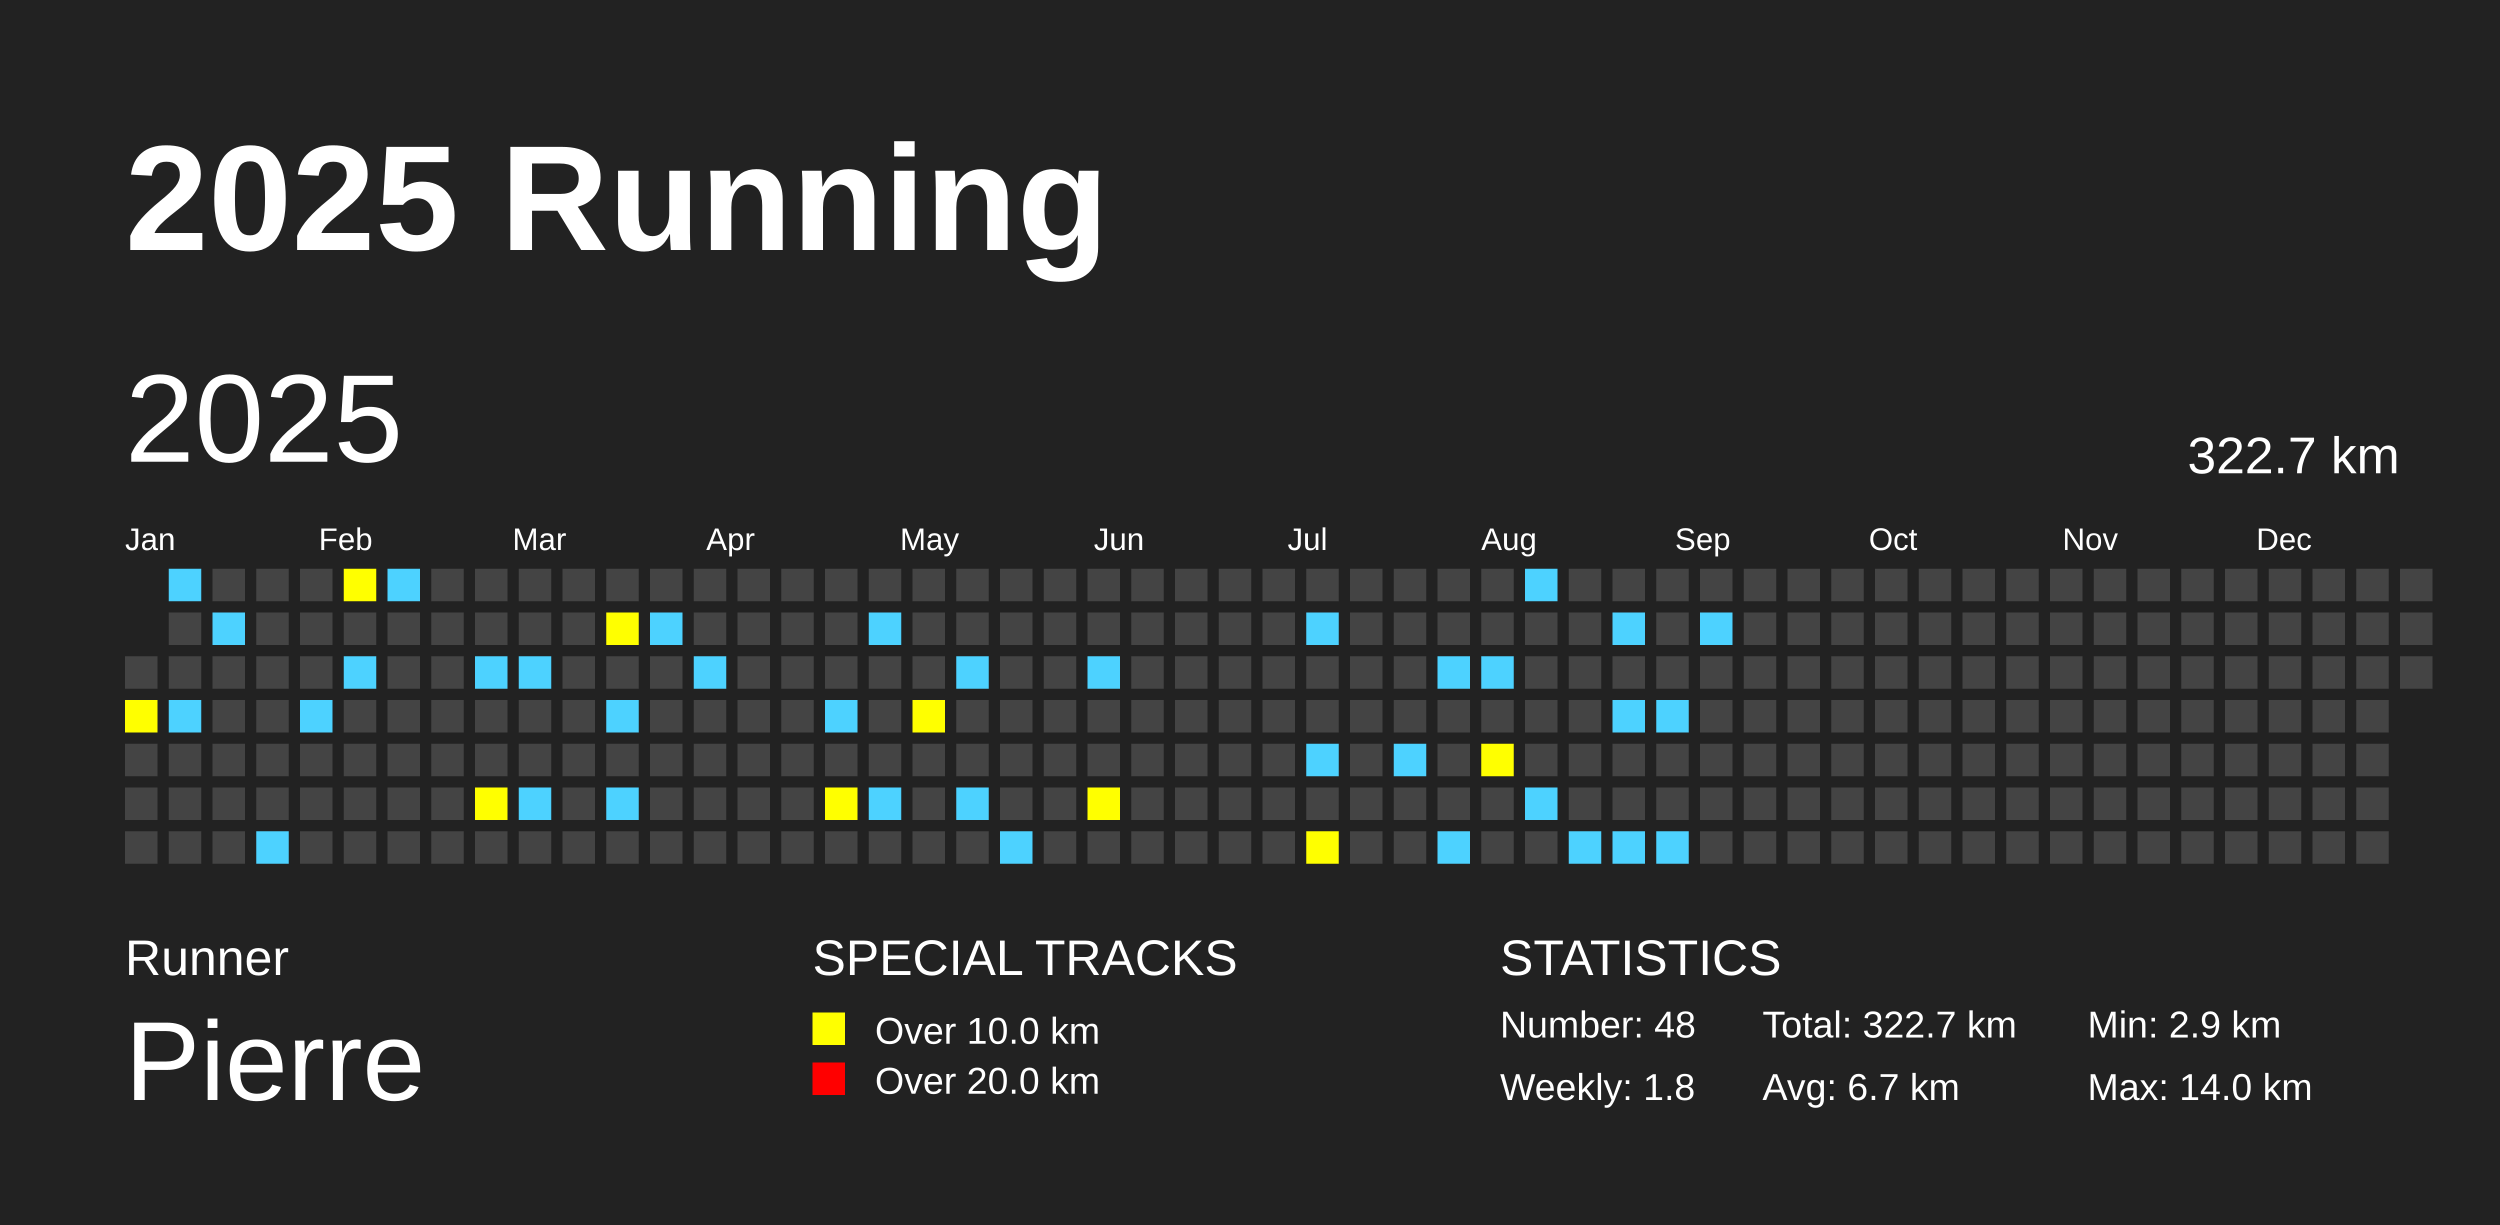
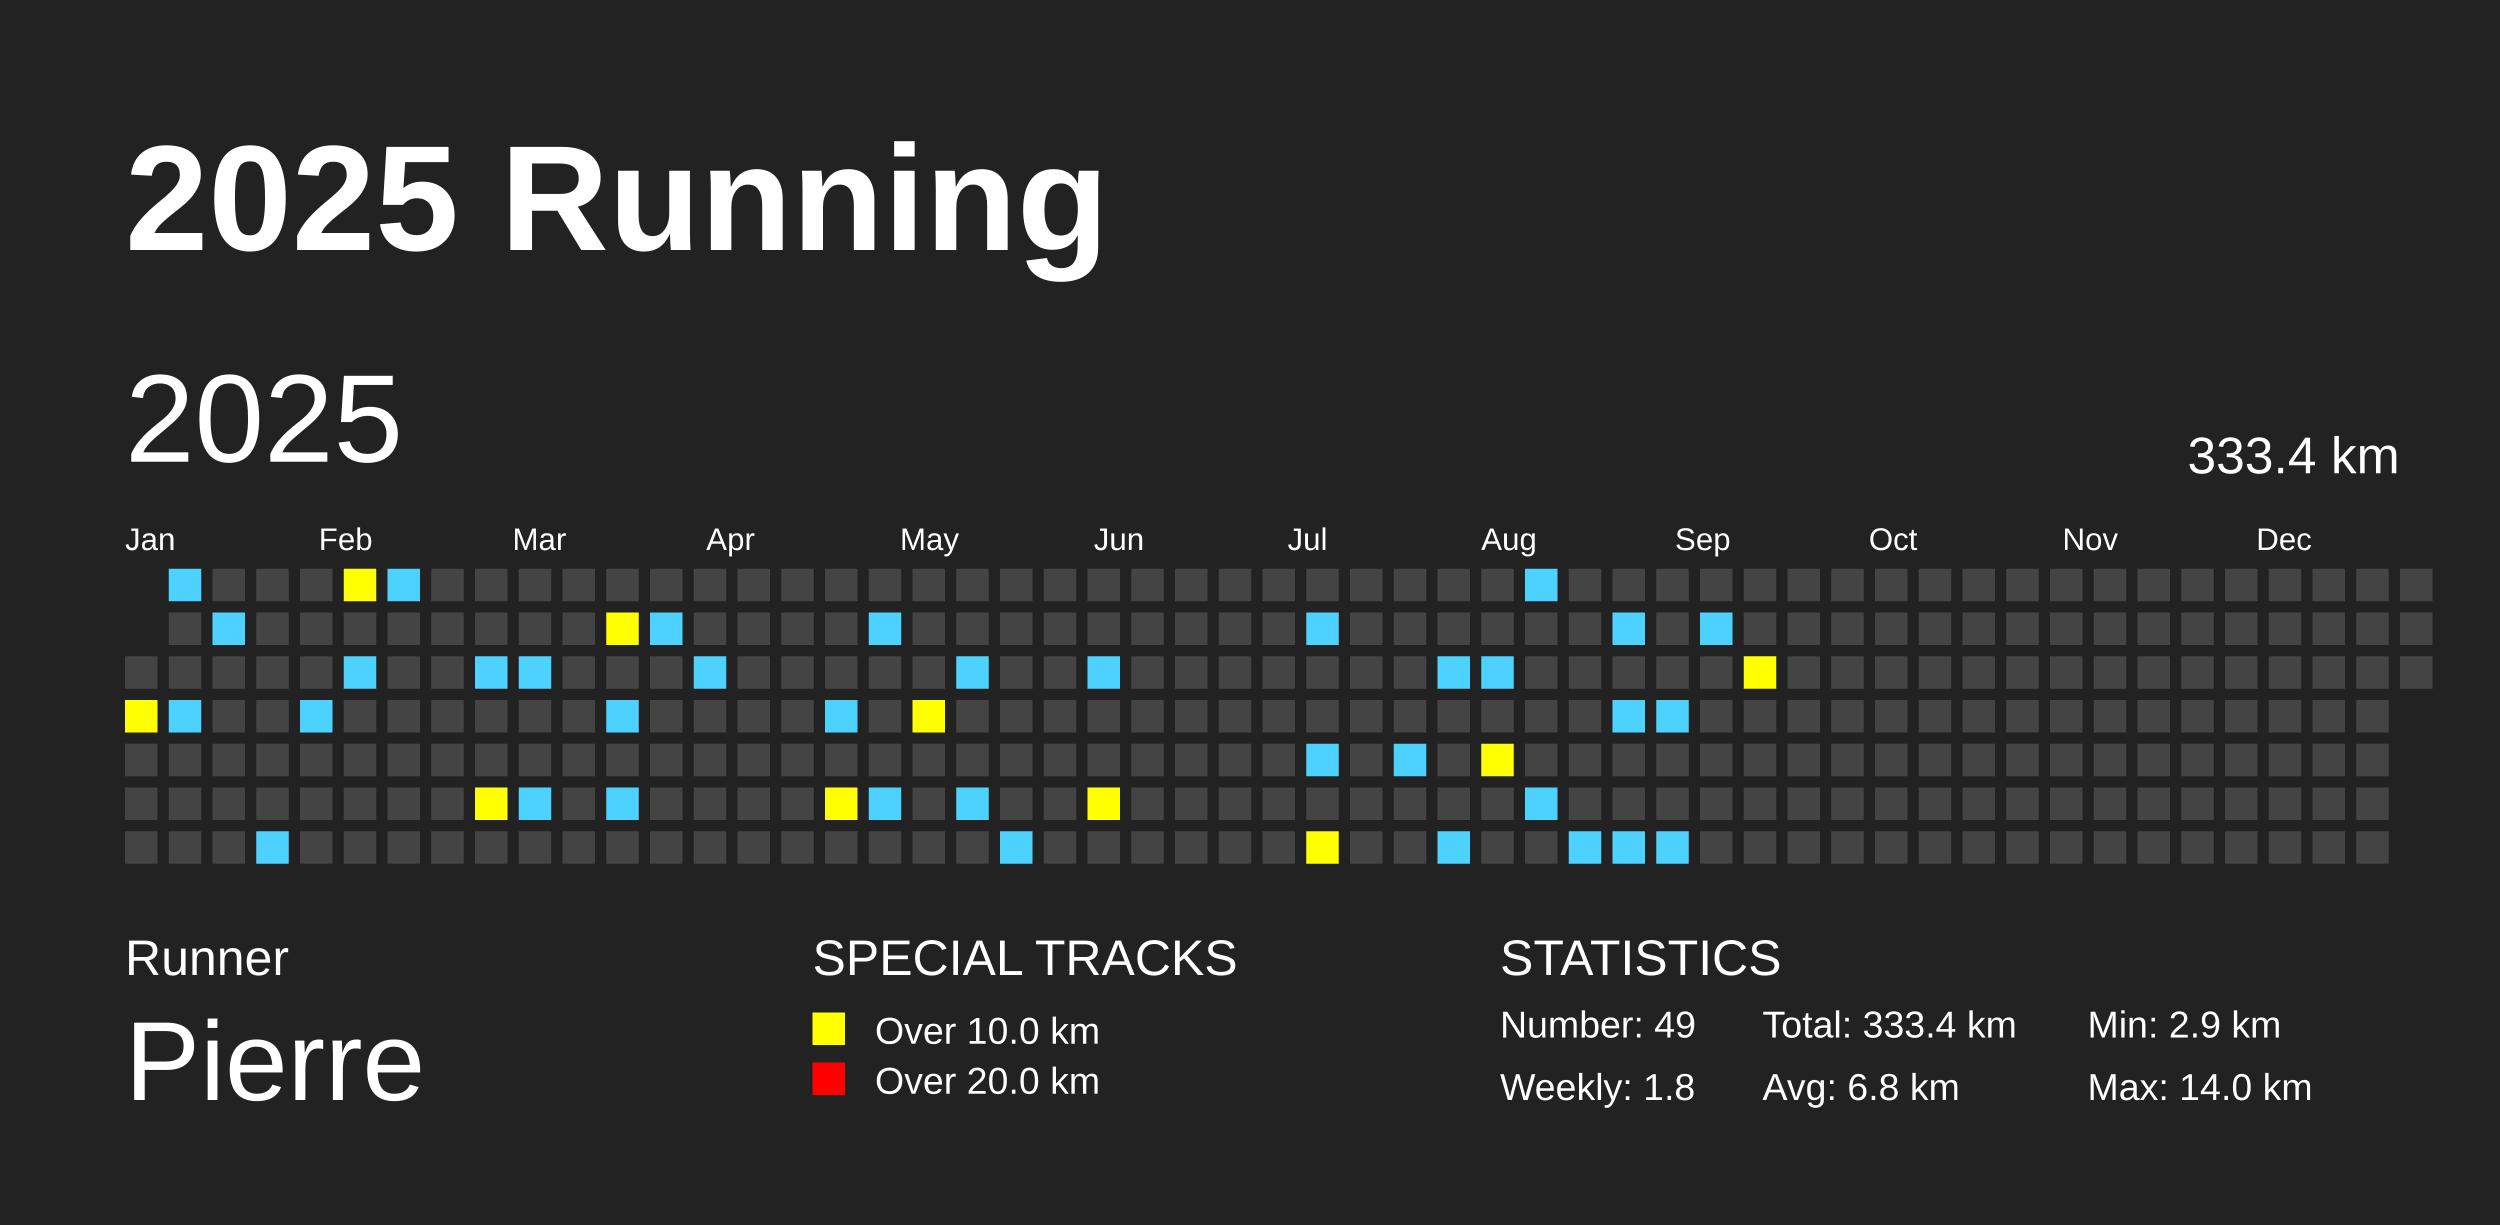
<svg xmlns="http://www.w3.org/2000/svg" baseProfile="full" height="98mm" version="1.1" viewBox="0,0,200,98" width="200mm">
  <defs />
  <rect fill="#222222" height="98" width="200" x="0" y="0" />
  <text fill="#FFFFFF" style="font-size:12px; font-family:Arial; font-weight:bold;" x="10" y="20">2025 Running</text>
  <text fill="#FFFFFF" style="font-size:4px; font-family:Arial" x="10" y="78">Runner</text>
  <text fill="#FFFFFF" style="font-size:9px; font-family:Arial" x="10" y="88">Pierre</text>
  <text fill="#FFFFFF" style="font-size:4px; font-family:Arial" x="65" y="78">SPECIAL TRACKS</text>
  <rect fill="yellow" height="2.6" width="2.6" x="65" y="81" />
  <text fill="#FFFFFF" style="font-size:3px; font-family:Arial" x="70" y="83.5">Over 10.0 km</text>
  <rect fill="red" height="2.6" width="2.6" x="65" y="85" />
  <text fill="#FFFFFF" style="font-size:3px; font-family:Arial" x="70" y="87.5">Over 20.0 km</text>
  <text fill="#FFFFFF" style="font-size:4px; font-family:Arial" x="120" y="78">STATISTICS</text>
-   <text fill="#FFFFFF" style="font-size:3px; font-family:Arial" x="120" y="83">Number: 48</text>
+   <text fill="#FFFFFF" style="font-size:3px; font-family:Arial" x="120" y="83">Number: 49</text>
  <text fill="#FFFFFF" style="font-size:3px; font-family:Arial" x="120" y="88">Weekly: 1.8</text>
-   <text fill="#FFFFFF" style="font-size:3px; font-family:Arial" x="141" y="83">Total: 322.7 km</text>
-   <text fill="#FFFFFF" style="font-size:3px; font-family:Arial" x="141" y="88">Avg: 6.7 km</text>
+   <text fill="#FFFFFF" style="font-size:3px; font-family:Arial" x="141" y="83">Total: 333.4 km</text>
+   <text fill="#FFFFFF" style="font-size:3px; font-family:Arial" x="141" y="88">Avg: 6.8 km</text>
  <text fill="#FFFFFF" style="font-size:3px; font-family:Arial" x="167" y="83">Min: 2.9 km</text>
  <text fill="#FFFFFF" style="font-size:3px; font-family:Arial" x="167" y="88">Max: 14.0 km</text>
  <text dominant-baseline="hanging" fill="#FFFFFF" style="font-size:10.0px; font-family:Arial;" x="10" y="30">2025</text>
-   <text dominant-baseline="hanging" fill="#FFFFFF" style="font-size:4.125px; font-family:Arial;" x="175" y="35">322.7 km</text>
+   <text dominant-baseline="hanging" fill="#FFFFFF" style="font-size:4.125px; font-family:Arial;" x="175" y="35">333.4 km</text>
  <text fill="#FFFFFF" style="font-size:2.5px; font-family:Arial" x="10.0" y="44">Jan</text>
  <text fill="#FFFFFF" style="font-size:2.5px; font-family:Arial" x="25.5" y="44">Feb</text>
  <text fill="#FFFFFF" style="font-size:2.5px; font-family:Arial" x="41.0" y="44">Mar</text>
  <text fill="#FFFFFF" style="font-size:2.5px; font-family:Arial" x="56.5" y="44">Apr</text>
  <text fill="#FFFFFF" style="font-size:2.5px; font-family:Arial" x="72.0" y="44">May</text>
  <text fill="#FFFFFF" style="font-size:2.5px; font-family:Arial" x="87.5" y="44">Jun</text>
  <text fill="#FFFFFF" style="font-size:2.5px; font-family:Arial" x="103.0" y="44">Jul</text>
  <text fill="#FFFFFF" style="font-size:2.5px; font-family:Arial" x="118.5" y="44">Aug</text>
  <text fill="#FFFFFF" style="font-size:2.5px; font-family:Arial" x="134.0" y="44">Sep</text>
  <text fill="#FFFFFF" style="font-size:2.5px; font-family:Arial" x="149.5" y="44">Oct</text>
  <text fill="#FFFFFF" style="font-size:2.5px; font-family:Arial" x="165.0" y="44">Nov</text>
  <text fill="#FFFFFF" style="font-size:2.5px; font-family:Arial" x="180.5" y="44">Dec</text>
  <rect fill="#444444" height="2.6" width="2.6" x="10.0" y="52.5" />
  <rect fill="yellow" height="2.6" width="2.6" x="10.0" y="56.0" />
  <rect fill="#444444" height="2.6" width="2.6" x="10.0" y="59.5" />
  <rect fill="#444444" height="2.6" width="2.6" x="10.0" y="63.0" />
  <rect fill="#444444" height="2.6" width="2.6" x="10.0" y="66.5" />
  <rect fill="#4DD2FF" height="2.6" width="2.6" x="13.5" y="45.5" />
  <rect fill="#444444" height="2.6" width="2.6" x="13.5" y="49.0" />
  <rect fill="#444444" height="2.6" width="2.6" x="13.5" y="52.5" />
  <rect fill="#4DD2FF" height="2.6" width="2.6" x="13.5" y="56.0" />
  <rect fill="#444444" height="2.6" width="2.6" x="13.5" y="59.5" />
  <rect fill="#444444" height="2.6" width="2.6" x="13.5" y="63.0" />
  <rect fill="#444444" height="2.6" width="2.6" x="13.5" y="66.5" />
  <rect fill="#444444" height="2.6" width="2.6" x="17.0" y="45.5" />
  <rect fill="#4DD2FF" height="2.6" width="2.6" x="17.0" y="49.0" />
  <rect fill="#444444" height="2.6" width="2.6" x="17.0" y="52.5" />
  <rect fill="#444444" height="2.6" width="2.6" x="17.0" y="56.0" />
  <rect fill="#444444" height="2.6" width="2.6" x="17.0" y="59.5" />
  <rect fill="#444444" height="2.6" width="2.6" x="17.0" y="63.0" />
  <rect fill="#444444" height="2.6" width="2.6" x="17.0" y="66.5" />
  <rect fill="#444444" height="2.6" width="2.6" x="20.5" y="45.5" />
  <rect fill="#444444" height="2.6" width="2.6" x="20.5" y="49.0" />
  <rect fill="#444444" height="2.6" width="2.6" x="20.5" y="52.5" />
  <rect fill="#444444" height="2.6" width="2.6" x="20.5" y="56.0" />
  <rect fill="#444444" height="2.6" width="2.6" x="20.5" y="59.5" />
  <rect fill="#444444" height="2.6" width="2.6" x="20.5" y="63.0" />
  <rect fill="#4DD2FF" height="2.6" width="2.6" x="20.5" y="66.5" />
  <rect fill="#444444" height="2.6" width="2.6" x="24.0" y="45.5" />
  <rect fill="#444444" height="2.6" width="2.6" x="24.0" y="49.0" />
  <rect fill="#444444" height="2.6" width="2.6" x="24.0" y="52.5" />
  <rect fill="#4DD2FF" height="2.6" width="2.6" x="24.0" y="56.0" />
  <rect fill="#444444" height="2.6" width="2.6" x="24.0" y="59.5" />
  <rect fill="#444444" height="2.6" width="2.6" x="24.0" y="63.0" />
  <rect fill="#444444" height="2.6" width="2.6" x="24.0" y="66.5" />
  <rect fill="yellow" height="2.6" width="2.6" x="27.5" y="45.5" />
  <rect fill="#444444" height="2.6" width="2.6" x="27.5" y="49.0" />
  <rect fill="#4DD2FF" height="2.6" width="2.6" x="27.5" y="52.5" />
  <rect fill="#444444" height="2.6" width="2.6" x="27.5" y="56.0" />
  <rect fill="#444444" height="2.6" width="2.6" x="27.5" y="59.5" />
  <rect fill="#444444" height="2.6" width="2.6" x="27.5" y="63.0" />
  <rect fill="#444444" height="2.6" width="2.6" x="27.5" y="66.5" />
  <rect fill="#4DD2FF" height="2.6" width="2.6" x="31.0" y="45.5" />
  <rect fill="#444444" height="2.6" width="2.6" x="31.0" y="49.0" />
  <rect fill="#444444" height="2.6" width="2.6" x="31.0" y="52.5" />
  <rect fill="#444444" height="2.6" width="2.6" x="31.0" y="56.0" />
  <rect fill="#444444" height="2.6" width="2.6" x="31.0" y="59.5" />
  <rect fill="#444444" height="2.6" width="2.6" x="31.0" y="63.0" />
  <rect fill="#444444" height="2.6" width="2.6" x="31.0" y="66.5" />
  <rect fill="#444444" height="2.6" width="2.6" x="34.5" y="45.5" />
  <rect fill="#444444" height="2.6" width="2.6" x="34.5" y="49.0" />
  <rect fill="#444444" height="2.6" width="2.6" x="34.5" y="52.5" />
  <rect fill="#444444" height="2.6" width="2.6" x="34.5" y="56.0" />
  <rect fill="#444444" height="2.6" width="2.6" x="34.5" y="59.5" />
  <rect fill="#444444" height="2.6" width="2.6" x="34.5" y="63.0" />
  <rect fill="#444444" height="2.6" width="2.6" x="34.5" y="66.5" />
  <rect fill="#444444" height="2.6" width="2.6" x="38.0" y="45.5" />
  <rect fill="#444444" height="2.6" width="2.6" x="38.0" y="49.0" />
  <rect fill="#4DD2FF" height="2.6" width="2.6" x="38.0" y="52.5" />
  <rect fill="#444444" height="2.6" width="2.6" x="38.0" y="56.0" />
  <rect fill="#444444" height="2.6" width="2.6" x="38.0" y="59.5" />
  <rect fill="yellow" height="2.6" width="2.6" x="38.0" y="63.0" />
  <rect fill="#444444" height="2.6" width="2.6" x="38.0" y="66.5" />
  <rect fill="#444444" height="2.6" width="2.6" x="41.5" y="45.5" />
  <rect fill="#444444" height="2.6" width="2.6" x="41.5" y="49.0" />
  <rect fill="#4DD2FF" height="2.6" width="2.6" x="41.5" y="52.5" />
  <rect fill="#444444" height="2.6" width="2.6" x="41.5" y="56.0" />
  <rect fill="#444444" height="2.6" width="2.6" x="41.5" y="59.5" />
  <rect fill="#4DD2FF" height="2.6" width="2.6" x="41.5" y="63.0" />
  <rect fill="#444444" height="2.6" width="2.6" x="41.5" y="66.5" />
  <rect fill="#444444" height="2.6" width="2.6" x="45.0" y="45.5" />
  <rect fill="#444444" height="2.6" width="2.6" x="45.0" y="49.0" />
  <rect fill="#444444" height="2.6" width="2.6" x="45.0" y="52.5" />
  <rect fill="#444444" height="2.6" width="2.6" x="45.0" y="56.0" />
  <rect fill="#444444" height="2.6" width="2.6" x="45.0" y="59.5" />
  <rect fill="#444444" height="2.6" width="2.6" x="45.0" y="63.0" />
  <rect fill="#444444" height="2.6" width="2.6" x="45.0" y="66.5" />
  <rect fill="#444444" height="2.6" width="2.6" x="48.5" y="45.5" />
  <rect fill="yellow" height="2.6" width="2.6" x="48.5" y="49.0" />
  <rect fill="#444444" height="2.6" width="2.6" x="48.5" y="52.5" />
  <rect fill="#4DD2FF" height="2.6" width="2.6" x="48.5" y="56.0" />
  <rect fill="#444444" height="2.6" width="2.6" x="48.5" y="59.5" />
  <rect fill="#4DD2FF" height="2.6" width="2.6" x="48.5" y="63.0" />
  <rect fill="#444444" height="2.6" width="2.6" x="48.5" y="66.5" />
  <rect fill="#444444" height="2.6" width="2.6" x="52.0" y="45.5" />
  <rect fill="#4DD2FF" height="2.6" width="2.6" x="52.0" y="49.0" />
  <rect fill="#444444" height="2.6" width="2.6" x="52.0" y="52.5" />
  <rect fill="#444444" height="2.6" width="2.6" x="52.0" y="56.0" />
  <rect fill="#444444" height="2.6" width="2.6" x="52.0" y="59.5" />
  <rect fill="#444444" height="2.6" width="2.6" x="52.0" y="63.0" />
  <rect fill="#444444" height="2.6" width="2.6" x="52.0" y="66.5" />
  <rect fill="#444444" height="2.6" width="2.6" x="55.5" y="45.5" />
  <rect fill="#444444" height="2.6" width="2.6" x="55.5" y="49.0" />
  <rect fill="#4DD2FF" height="2.6" width="2.6" x="55.5" y="52.5" />
  <rect fill="#444444" height="2.6" width="2.6" x="55.5" y="56.0" />
  <rect fill="#444444" height="2.6" width="2.6" x="55.5" y="59.5" />
  <rect fill="#444444" height="2.6" width="2.6" x="55.5" y="63.0" />
  <rect fill="#444444" height="2.6" width="2.6" x="55.5" y="66.5" />
  <rect fill="#444444" height="2.6" width="2.6" x="59.0" y="45.5" />
  <rect fill="#444444" height="2.6" width="2.6" x="59.0" y="49.0" />
  <rect fill="#444444" height="2.6" width="2.6" x="59.0" y="52.5" />
  <rect fill="#444444" height="2.6" width="2.6" x="59.0" y="56.0" />
  <rect fill="#444444" height="2.6" width="2.6" x="59.0" y="59.5" />
  <rect fill="#444444" height="2.6" width="2.6" x="59.0" y="63.0" />
  <rect fill="#444444" height="2.6" width="2.6" x="59.0" y="66.5" />
  <rect fill="#444444" height="2.6" width="2.6" x="62.5" y="45.5" />
  <rect fill="#444444" height="2.6" width="2.6" x="62.5" y="49.0" />
  <rect fill="#444444" height="2.6" width="2.6" x="62.5" y="52.5" />
  <rect fill="#444444" height="2.6" width="2.6" x="62.5" y="56.0" />
  <rect fill="#444444" height="2.6" width="2.6" x="62.5" y="59.5" />
  <rect fill="#444444" height="2.6" width="2.6" x="62.5" y="63.0" />
  <rect fill="#444444" height="2.6" width="2.6" x="62.5" y="66.5" />
  <rect fill="#444444" height="2.6" width="2.6" x="66.0" y="45.5" />
  <rect fill="#444444" height="2.6" width="2.6" x="66.0" y="49.0" />
  <rect fill="#444444" height="2.6" width="2.6" x="66.0" y="52.5" />
  <rect fill="#4DD2FF" height="2.6" width="2.6" x="66.0" y="56.0" />
  <rect fill="#444444" height="2.6" width="2.6" x="66.0" y="59.5" />
  <rect fill="yellow" height="2.6" width="2.6" x="66.0" y="63.0" />
  <rect fill="#444444" height="2.6" width="2.6" x="66.0" y="66.5" />
  <rect fill="#444444" height="2.6" width="2.6" x="69.5" y="45.5" />
  <rect fill="#4DD2FF" height="2.6" width="2.6" x="69.5" y="49.0" />
  <rect fill="#444444" height="2.6" width="2.6" x="69.5" y="52.5" />
  <rect fill="#444444" height="2.6" width="2.6" x="69.5" y="56.0" />
  <rect fill="#444444" height="2.6" width="2.6" x="69.5" y="59.5" />
  <rect fill="#4DD2FF" height="2.6" width="2.6" x="69.5" y="63.0" />
  <rect fill="#444444" height="2.6" width="2.6" x="69.5" y="66.5" />
  <rect fill="#444444" height="2.6" width="2.6" x="73.0" y="45.5" />
  <rect fill="#444444" height="2.6" width="2.6" x="73.0" y="49.0" />
  <rect fill="#444444" height="2.6" width="2.6" x="73.0" y="52.5" />
  <rect fill="yellow" height="2.6" width="2.6" x="73.0" y="56.0" />
  <rect fill="#444444" height="2.6" width="2.6" x="73.0" y="59.5" />
  <rect fill="#444444" height="2.6" width="2.6" x="73.0" y="63.0" />
  <rect fill="#444444" height="2.6" width="2.6" x="73.0" y="66.5" />
  <rect fill="#444444" height="2.6" width="2.6" x="76.5" y="45.5" />
  <rect fill="#444444" height="2.6" width="2.6" x="76.5" y="49.0" />
  <rect fill="#4DD2FF" height="2.6" width="2.6" x="76.5" y="52.5" />
  <rect fill="#444444" height="2.6" width="2.6" x="76.5" y="56.0" />
  <rect fill="#444444" height="2.6" width="2.6" x="76.5" y="59.5" />
  <rect fill="#4DD2FF" height="2.6" width="2.6" x="76.5" y="63.0" />
  <rect fill="#444444" height="2.6" width="2.6" x="76.5" y="66.5" />
  <rect fill="#444444" height="2.6" width="2.6" x="80.0" y="45.5" />
  <rect fill="#444444" height="2.6" width="2.6" x="80.0" y="49.0" />
  <rect fill="#444444" height="2.6" width="2.6" x="80.0" y="52.5" />
  <rect fill="#444444" height="2.6" width="2.6" x="80.0" y="56.0" />
  <rect fill="#444444" height="2.6" width="2.6" x="80.0" y="59.5" />
  <rect fill="#444444" height="2.6" width="2.6" x="80.0" y="63.0" />
  <rect fill="#4DD2FF" height="2.6" width="2.6" x="80.0" y="66.5" />
  <rect fill="#444444" height="2.6" width="2.6" x="83.5" y="45.5" />
  <rect fill="#444444" height="2.6" width="2.6" x="83.5" y="49.0" />
  <rect fill="#444444" height="2.6" width="2.6" x="83.5" y="52.5" />
  <rect fill="#444444" height="2.6" width="2.6" x="83.5" y="56.0" />
  <rect fill="#444444" height="2.6" width="2.6" x="83.5" y="59.5" />
  <rect fill="#444444" height="2.6" width="2.6" x="83.5" y="63.0" />
  <rect fill="#444444" height="2.6" width="2.6" x="83.5" y="66.5" />
  <rect fill="#444444" height="2.6" width="2.6" x="87.0" y="45.5" />
  <rect fill="#444444" height="2.6" width="2.6" x="87.0" y="49.0" />
  <rect fill="#4DD2FF" height="2.6" width="2.6" x="87.0" y="52.5" />
  <rect fill="#444444" height="2.6" width="2.6" x="87.0" y="56.0" />
  <rect fill="#444444" height="2.6" width="2.6" x="87.0" y="59.5" />
  <rect fill="yellow" height="2.6" width="2.6" x="87.0" y="63.0" />
  <rect fill="#444444" height="2.6" width="2.6" x="87.0" y="66.5" />
  <rect fill="#444444" height="2.6" width="2.6" x="90.5" y="45.5" />
  <rect fill="#444444" height="2.6" width="2.6" x="90.5" y="49.0" />
  <rect fill="#444444" height="2.6" width="2.6" x="90.5" y="52.5" />
  <rect fill="#444444" height="2.6" width="2.6" x="90.5" y="56.0" />
  <rect fill="#444444" height="2.6" width="2.6" x="90.5" y="59.5" />
  <rect fill="#444444" height="2.6" width="2.6" x="90.5" y="63.0" />
  <rect fill="#444444" height="2.6" width="2.6" x="90.5" y="66.5" />
  <rect fill="#444444" height="2.6" width="2.6" x="94.0" y="45.5" />
  <rect fill="#444444" height="2.6" width="2.6" x="94.0" y="49.0" />
  <rect fill="#444444" height="2.6" width="2.6" x="94.0" y="52.5" />
  <rect fill="#444444" height="2.6" width="2.6" x="94.0" y="56.0" />
  <rect fill="#444444" height="2.6" width="2.6" x="94.0" y="59.5" />
  <rect fill="#444444" height="2.6" width="2.6" x="94.0" y="63.0" />
  <rect fill="#444444" height="2.6" width="2.6" x="94.0" y="66.5" />
  <rect fill="#444444" height="2.6" width="2.6" x="97.5" y="45.5" />
  <rect fill="#444444" height="2.6" width="2.6" x="97.5" y="49.0" />
  <rect fill="#444444" height="2.6" width="2.6" x="97.5" y="52.5" />
  <rect fill="#444444" height="2.6" width="2.6" x="97.5" y="56.0" />
  <rect fill="#444444" height="2.6" width="2.6" x="97.5" y="59.5" />
  <rect fill="#444444" height="2.6" width="2.6" x="97.5" y="63.0" />
  <rect fill="#444444" height="2.6" width="2.6" x="97.5" y="66.5" />
  <rect fill="#444444" height="2.6" width="2.6" x="101.0" y="45.5" />
  <rect fill="#444444" height="2.6" width="2.6" x="101.0" y="49.0" />
  <rect fill="#444444" height="2.6" width="2.6" x="101.0" y="52.5" />
  <rect fill="#444444" height="2.6" width="2.6" x="101.0" y="56.0" />
  <rect fill="#444444" height="2.6" width="2.6" x="101.0" y="59.5" />
  <rect fill="#444444" height="2.6" width="2.6" x="101.0" y="63.0" />
  <rect fill="#444444" height="2.6" width="2.6" x="101.0" y="66.5" />
  <rect fill="#444444" height="2.6" width="2.6" x="104.5" y="45.5" />
  <rect fill="#4DD2FF" height="2.6" width="2.6" x="104.5" y="49.0" />
  <rect fill="#444444" height="2.6" width="2.6" x="104.5" y="52.5" />
  <rect fill="#444444" height="2.6" width="2.6" x="104.5" y="56.0" />
  <rect fill="#4DD2FF" height="2.6" width="2.6" x="104.5" y="59.5" />
  <rect fill="#444444" height="2.6" width="2.6" x="104.5" y="63.0" />
  <rect fill="yellow" height="2.6" width="2.6" x="104.5" y="66.5" />
  <rect fill="#444444" height="2.6" width="2.6" x="108.0" y="45.5" />
  <rect fill="#444444" height="2.6" width="2.6" x="108.0" y="49.0" />
  <rect fill="#444444" height="2.6" width="2.6" x="108.0" y="52.5" />
  <rect fill="#444444" height="2.6" width="2.6" x="108.0" y="56.0" />
  <rect fill="#444444" height="2.6" width="2.6" x="108.0" y="59.5" />
  <rect fill="#444444" height="2.6" width="2.6" x="108.0" y="63.0" />
  <rect fill="#444444" height="2.6" width="2.6" x="108.0" y="66.5" />
  <rect fill="#444444" height="2.6" width="2.6" x="111.5" y="45.5" />
  <rect fill="#444444" height="2.6" width="2.6" x="111.5" y="49.0" />
  <rect fill="#444444" height="2.6" width="2.6" x="111.5" y="52.5" />
  <rect fill="#444444" height="2.6" width="2.6" x="111.5" y="56.0" />
  <rect fill="#4DD2FF" height="2.6" width="2.6" x="111.5" y="59.5" />
  <rect fill="#444444" height="2.6" width="2.6" x="111.5" y="63.0" />
  <rect fill="#444444" height="2.6" width="2.6" x="111.5" y="66.5" />
  <rect fill="#444444" height="2.6" width="2.6" x="115.0" y="45.5" />
  <rect fill="#444444" height="2.6" width="2.6" x="115.0" y="49.0" />
  <rect fill="#4DD2FF" height="2.6" width="2.6" x="115.0" y="52.5" />
  <rect fill="#444444" height="2.6" width="2.6" x="115.0" y="56.0" />
  <rect fill="#444444" height="2.6" width="2.6" x="115.0" y="59.5" />
  <rect fill="#444444" height="2.6" width="2.6" x="115.0" y="63.0" />
  <rect fill="#4DD2FF" height="2.6" width="2.6" x="115.0" y="66.5" />
  <rect fill="#444444" height="2.6" width="2.6" x="118.5" y="45.5" />
  <rect fill="#444444" height="2.6" width="2.6" x="118.5" y="49.0" />
  <rect fill="#4DD2FF" height="2.6" width="2.6" x="118.5" y="52.5" />
  <rect fill="#444444" height="2.6" width="2.6" x="118.5" y="56.0" />
  <rect fill="yellow" height="2.6" width="2.6" x="118.5" y="59.5" />
  <rect fill="#444444" height="2.6" width="2.6" x="118.5" y="63.0" />
  <rect fill="#444444" height="2.6" width="2.6" x="118.5" y="66.5" />
  <rect fill="#4DD2FF" height="2.6" width="2.6" x="122.0" y="45.5" />
  <rect fill="#444444" height="2.6" width="2.6" x="122.0" y="49.0" />
  <rect fill="#444444" height="2.6" width="2.6" x="122.0" y="52.5" />
  <rect fill="#444444" height="2.6" width="2.6" x="122.0" y="56.0" />
  <rect fill="#444444" height="2.6" width="2.6" x="122.0" y="59.5" />
  <rect fill="#4DD2FF" height="2.6" width="2.6" x="122.0" y="63.0" />
  <rect fill="#444444" height="2.6" width="2.6" x="122.0" y="66.5" />
  <rect fill="#444444" height="2.6" width="2.6" x="125.5" y="45.5" />
  <rect fill="#444444" height="2.6" width="2.6" x="125.5" y="49.0" />
  <rect fill="#444444" height="2.6" width="2.6" x="125.5" y="52.5" />
  <rect fill="#444444" height="2.6" width="2.6" x="125.5" y="56.0" />
  <rect fill="#444444" height="2.6" width="2.6" x="125.5" y="59.5" />
  <rect fill="#444444" height="2.6" width="2.6" x="125.5" y="63.0" />
  <rect fill="#4DD2FF" height="2.6" width="2.6" x="125.5" y="66.5" />
  <rect fill="#444444" height="2.6" width="2.6" x="129.0" y="45.5" />
  <rect fill="#4DD2FF" height="2.6" width="2.6" x="129.0" y="49.0" />
  <rect fill="#444444" height="2.6" width="2.6" x="129.0" y="52.5" />
  <rect fill="#4DD2FF" height="2.6" width="2.6" x="129.0" y="56.0" />
  <rect fill="#444444" height="2.6" width="2.6" x="129.0" y="59.5" />
  <rect fill="#444444" height="2.6" width="2.6" x="129.0" y="63.0" />
  <rect fill="#4DD2FF" height="2.6" width="2.6" x="129.0" y="66.5" />
  <rect fill="#444444" height="2.6" width="2.6" x="132.5" y="45.5" />
  <rect fill="#444444" height="2.6" width="2.6" x="132.5" y="49.0" />
  <rect fill="#444444" height="2.6" width="2.6" x="132.5" y="52.5" />
  <rect fill="#4DD2FF" height="2.6" width="2.6" x="132.5" y="56.0" />
  <rect fill="#444444" height="2.6" width="2.6" x="132.5" y="59.5" />
  <rect fill="#444444" height="2.6" width="2.6" x="132.5" y="63.0" />
  <rect fill="#4DD2FF" height="2.6" width="2.6" x="132.5" y="66.5" />
  <rect fill="#444444" height="2.6" width="2.6" x="136.0" y="45.5" />
  <rect fill="#4DD2FF" height="2.6" width="2.6" x="136.0" y="49.0" />
  <rect fill="#444444" height="2.6" width="2.6" x="136.0" y="52.5" />
  <rect fill="#444444" height="2.6" width="2.6" x="136.0" y="56.0" />
  <rect fill="#444444" height="2.6" width="2.6" x="136.0" y="59.5" />
  <rect fill="#444444" height="2.6" width="2.6" x="136.0" y="63.0" />
  <rect fill="#444444" height="2.6" width="2.6" x="136.0" y="66.5" />
  <rect fill="#444444" height="2.6" width="2.6" x="139.5" y="45.5" />
  <rect fill="#444444" height="2.6" width="2.6" x="139.5" y="49.0" />
-   <rect fill="#444444" height="2.6" width="2.6" x="139.5" y="52.5" />
+   <rect fill="yellow" height="2.6" width="2.6" x="139.5" y="52.5" />
  <rect fill="#444444" height="2.6" width="2.6" x="139.5" y="56.0" />
  <rect fill="#444444" height="2.6" width="2.6" x="139.5" y="59.5" />
  <rect fill="#444444" height="2.6" width="2.6" x="139.5" y="63.0" />
  <rect fill="#444444" height="2.6" width="2.6" x="139.5" y="66.5" />
  <rect fill="#444444" height="2.6" width="2.6" x="143.0" y="45.5" />
  <rect fill="#444444" height="2.6" width="2.6" x="143.0" y="49.0" />
  <rect fill="#444444" height="2.6" width="2.6" x="143.0" y="52.5" />
  <rect fill="#444444" height="2.6" width="2.6" x="143.0" y="56.0" />
  <rect fill="#444444" height="2.6" width="2.6" x="143.0" y="59.5" />
  <rect fill="#444444" height="2.6" width="2.6" x="143.0" y="63.0" />
  <rect fill="#444444" height="2.6" width="2.6" x="143.0" y="66.5" />
  <rect fill="#444444" height="2.6" width="2.6" x="146.5" y="45.5" />
  <rect fill="#444444" height="2.6" width="2.6" x="146.5" y="49.0" />
  <rect fill="#444444" height="2.6" width="2.6" x="146.5" y="52.5" />
  <rect fill="#444444" height="2.6" width="2.6" x="146.5" y="56.0" />
  <rect fill="#444444" height="2.6" width="2.6" x="146.5" y="59.5" />
  <rect fill="#444444" height="2.6" width="2.6" x="146.5" y="63.0" />
  <rect fill="#444444" height="2.6" width="2.6" x="146.5" y="66.5" />
  <rect fill="#444444" height="2.6" width="2.6" x="150.0" y="45.5" />
  <rect fill="#444444" height="2.6" width="2.6" x="150.0" y="49.0" />
  <rect fill="#444444" height="2.6" width="2.6" x="150.0" y="52.5" />
  <rect fill="#444444" height="2.6" width="2.6" x="150.0" y="56.0" />
  <rect fill="#444444" height="2.6" width="2.6" x="150.0" y="59.5" />
  <rect fill="#444444" height="2.6" width="2.6" x="150.0" y="63.0" />
  <rect fill="#444444" height="2.6" width="2.6" x="150.0" y="66.5" />
  <rect fill="#444444" height="2.6" width="2.6" x="153.5" y="45.5" />
  <rect fill="#444444" height="2.6" width="2.6" x="153.5" y="49.0" />
  <rect fill="#444444" height="2.6" width="2.6" x="153.5" y="52.5" />
  <rect fill="#444444" height="2.6" width="2.6" x="153.5" y="56.0" />
  <rect fill="#444444" height="2.6" width="2.6" x="153.5" y="59.5" />
  <rect fill="#444444" height="2.6" width="2.6" x="153.5" y="63.0" />
  <rect fill="#444444" height="2.6" width="2.6" x="153.5" y="66.5" />
  <rect fill="#444444" height="2.6" width="2.6" x="157.0" y="45.5" />
  <rect fill="#444444" height="2.6" width="2.6" x="157.0" y="49.0" />
  <rect fill="#444444" height="2.6" width="2.6" x="157.0" y="52.5" />
  <rect fill="#444444" height="2.6" width="2.6" x="157.0" y="56.0" />
  <rect fill="#444444" height="2.6" width="2.6" x="157.0" y="59.5" />
  <rect fill="#444444" height="2.6" width="2.6" x="157.0" y="63.0" />
  <rect fill="#444444" height="2.6" width="2.6" x="157.0" y="66.5" />
  <rect fill="#444444" height="2.6" width="2.6" x="160.5" y="45.5" />
  <rect fill="#444444" height="2.6" width="2.6" x="160.5" y="49.0" />
  <rect fill="#444444" height="2.6" width="2.6" x="160.5" y="52.5" />
  <rect fill="#444444" height="2.6" width="2.6" x="160.5" y="56.0" />
  <rect fill="#444444" height="2.6" width="2.6" x="160.5" y="59.5" />
  <rect fill="#444444" height="2.6" width="2.6" x="160.5" y="63.0" />
  <rect fill="#444444" height="2.6" width="2.6" x="160.5" y="66.5" />
  <rect fill="#444444" height="2.6" width="2.6" x="164.0" y="45.5" />
  <rect fill="#444444" height="2.6" width="2.6" x="164.0" y="49.0" />
  <rect fill="#444444" height="2.6" width="2.6" x="164.0" y="52.5" />
  <rect fill="#444444" height="2.6" width="2.6" x="164.0" y="56.0" />
  <rect fill="#444444" height="2.6" width="2.6" x="164.0" y="59.5" />
  <rect fill="#444444" height="2.6" width="2.6" x="164.0" y="63.0" />
  <rect fill="#444444" height="2.6" width="2.6" x="164.0" y="66.5" />
  <rect fill="#444444" height="2.6" width="2.6" x="167.5" y="45.5" />
  <rect fill="#444444" height="2.6" width="2.6" x="167.5" y="49.0" />
  <rect fill="#444444" height="2.6" width="2.6" x="167.5" y="52.5" />
  <rect fill="#444444" height="2.6" width="2.6" x="167.5" y="56.0" />
  <rect fill="#444444" height="2.6" width="2.6" x="167.5" y="59.5" />
  <rect fill="#444444" height="2.6" width="2.6" x="167.5" y="63.0" />
  <rect fill="#444444" height="2.6" width="2.6" x="167.5" y="66.5" />
  <rect fill="#444444" height="2.6" width="2.6" x="171.0" y="45.5" />
  <rect fill="#444444" height="2.6" width="2.6" x="171.0" y="49.0" />
  <rect fill="#444444" height="2.6" width="2.6" x="171.0" y="52.5" />
  <rect fill="#444444" height="2.6" width="2.6" x="171.0" y="56.0" />
  <rect fill="#444444" height="2.6" width="2.6" x="171.0" y="59.5" />
  <rect fill="#444444" height="2.6" width="2.6" x="171.0" y="63.0" />
  <rect fill="#444444" height="2.6" width="2.6" x="171.0" y="66.5" />
  <rect fill="#444444" height="2.6" width="2.6" x="174.5" y="45.5" />
  <rect fill="#444444" height="2.6" width="2.6" x="174.5" y="49.0" />
  <rect fill="#444444" height="2.6" width="2.6" x="174.5" y="52.5" />
  <rect fill="#444444" height="2.6" width="2.6" x="174.5" y="56.0" />
  <rect fill="#444444" height="2.6" width="2.6" x="174.5" y="59.5" />
  <rect fill="#444444" height="2.6" width="2.6" x="174.5" y="63.0" />
  <rect fill="#444444" height="2.6" width="2.6" x="174.5" y="66.5" />
  <rect fill="#444444" height="2.6" width="2.6" x="178.0" y="45.5" />
  <rect fill="#444444" height="2.6" width="2.6" x="178.0" y="49.0" />
  <rect fill="#444444" height="2.6" width="2.6" x="178.0" y="52.5" />
  <rect fill="#444444" height="2.6" width="2.6" x="178.0" y="56.0" />
  <rect fill="#444444" height="2.6" width="2.6" x="178.0" y="59.5" />
  <rect fill="#444444" height="2.6" width="2.6" x="178.0" y="63.0" />
  <rect fill="#444444" height="2.6" width="2.6" x="178.0" y="66.5" />
  <rect fill="#444444" height="2.6" width="2.6" x="181.5" y="45.5" />
  <rect fill="#444444" height="2.6" width="2.6" x="181.5" y="49.0" />
  <rect fill="#444444" height="2.6" width="2.6" x="181.5" y="52.5" />
  <rect fill="#444444" height="2.6" width="2.6" x="181.5" y="56.0" />
  <rect fill="#444444" height="2.6" width="2.6" x="181.5" y="59.5" />
  <rect fill="#444444" height="2.6" width="2.6" x="181.5" y="63.0" />
  <rect fill="#444444" height="2.6" width="2.6" x="181.5" y="66.5" />
  <rect fill="#444444" height="2.6" width="2.6" x="185.0" y="45.5" />
  <rect fill="#444444" height="2.6" width="2.6" x="185.0" y="49.0" />
  <rect fill="#444444" height="2.6" width="2.6" x="185.0" y="52.5" />
  <rect fill="#444444" height="2.6" width="2.6" x="185.0" y="56.0" />
  <rect fill="#444444" height="2.6" width="2.6" x="185.0" y="59.5" />
  <rect fill="#444444" height="2.6" width="2.6" x="185.0" y="63.0" />
  <rect fill="#444444" height="2.6" width="2.6" x="185.0" y="66.5" />
  <rect fill="#444444" height="2.6" width="2.6" x="188.5" y="45.5" />
  <rect fill="#444444" height="2.6" width="2.6" x="188.5" y="49.0" />
  <rect fill="#444444" height="2.6" width="2.6" x="188.5" y="52.5" />
  <rect fill="#444444" height="2.6" width="2.6" x="188.5" y="56.0" />
  <rect fill="#444444" height="2.6" width="2.6" x="188.5" y="59.5" />
  <rect fill="#444444" height="2.6" width="2.6" x="188.5" y="63.0" />
  <rect fill="#444444" height="2.6" width="2.6" x="188.5" y="66.5" />
  <rect fill="#444444" height="2.6" width="2.6" x="192.0" y="45.5" />
  <rect fill="#444444" height="2.6" width="2.6" x="192.0" y="49.0" />
  <rect fill="#444444" height="2.6" width="2.6" x="192.0" y="52.5" />
</svg>
